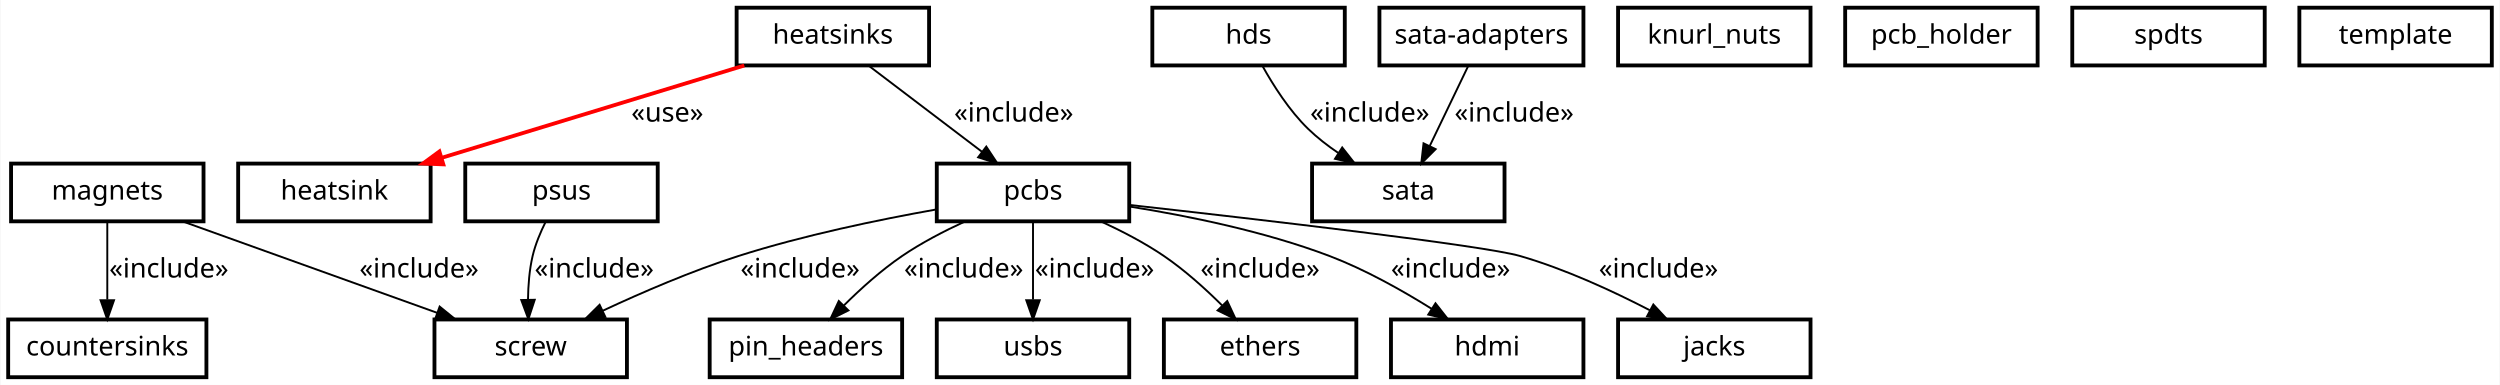
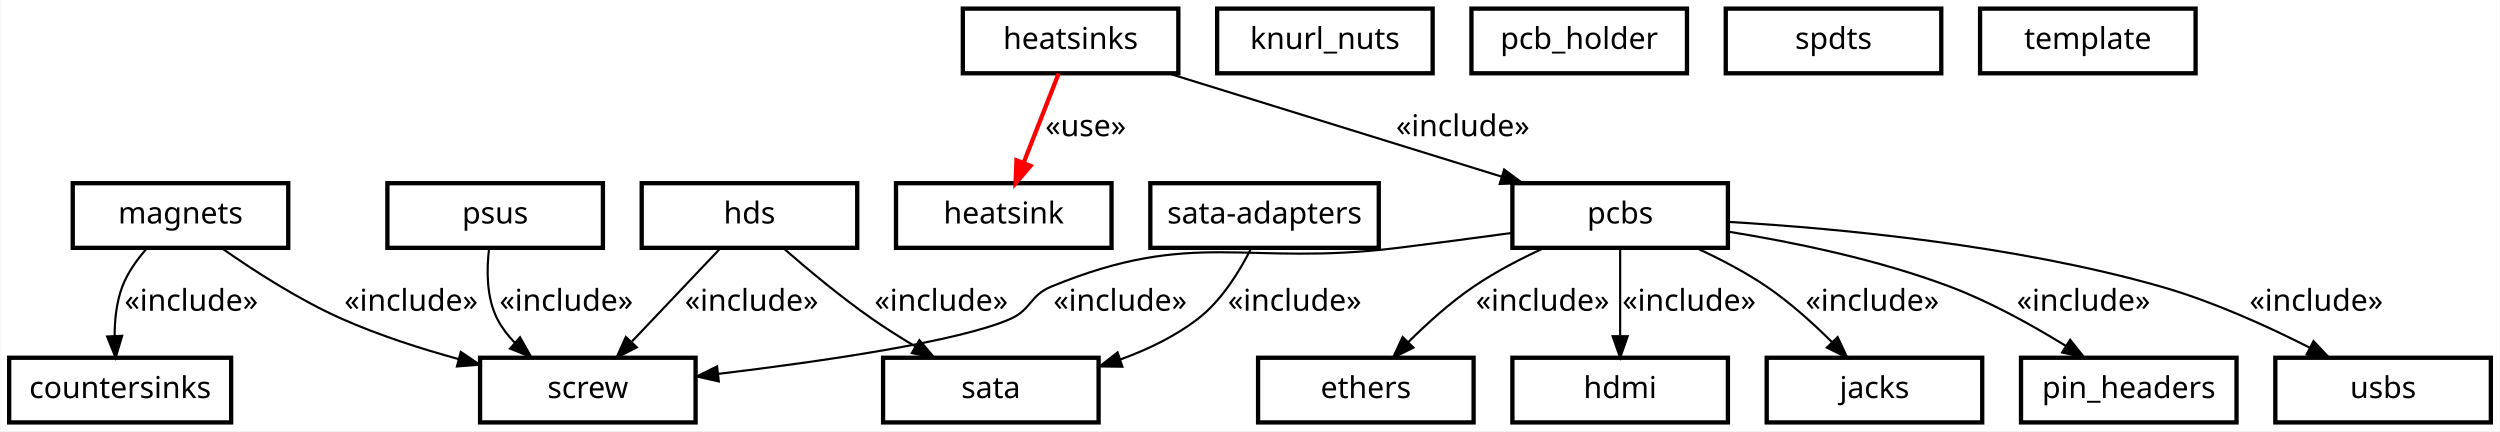
- <svg xmlns="http://www.w3.org/2000/svg" width="1299pt" height="200pt" viewBox="0.00 0.00 1298.50 200.00">
+ <svg xmlns="http://www.w3.org/2000/svg" width="1160pt" height="200pt" viewBox="0.00 0.00 1159.50 200.00">
  <g id="graph0" class="graph" transform="scale(1 1) rotate(0) translate(4 196)">
-     <polygon fill="white" stroke="transparent" points="-4,4 -4,-196 1294.5,-196 1294.5,4 -4,4" />
+     <polygon fill="white" stroke="transparent" points="-4,4 -4,-196 1155.5,-196 1155.5,4 -4,4" />
    <g id="node1" class="node">
      <polygon fill="white" stroke="black" stroke-width="2" points="103,-30 0,-30 0,0 103,0 103,-30" />
      <text text-anchor="middle" x="51.5" y="-11.3" font-family="Times-Roman" font-size="14.00">countersinks</text>
    </g>
    <g id="node2" class="node">
-       <polygon fill="white" stroke="black" stroke-width="2" points="700.5,-30 600.5,-30 600.5,0 700.5,0 700.5,-30" />
-       <text text-anchor="middle" x="650.5" y="-11.3" font-family="Times-Roman" font-size="14.00">ethers</text>
+       <polygon fill="white" stroke="black" stroke-width="2" points="679.5,-30 579.5,-30 579.5,0 679.5,0 679.5,-30" />
+       <text text-anchor="middle" x="629.5" y="-11.3" font-family="Times-Roman" font-size="14.00">ethers</text>
    </g>
    <g id="node3" class="node">
-       <polygon fill="white" stroke="black" stroke-width="2" points="818.5,-30 718.5,-30 718.5,0 818.5,0 818.5,-30" />
-       <text text-anchor="middle" x="768.5" y="-11.3" font-family="Times-Roman" font-size="14.00">hdmi</text>
+       <polygon fill="white" stroke="black" stroke-width="2" points="797.5,-30 697.5,-30 697.5,0 797.5,0 797.5,-30" />
+       <text text-anchor="middle" x="747.5" y="-11.3" font-family="Times-Roman" font-size="14.00">hdmi</text>
    </g>
    <g id="node4" class="node">
-       <polygon fill="white" stroke="black" stroke-width="2" points="694.5,-192 594.5,-192 594.5,-162 694.5,-162 694.5,-192" />
-       <text text-anchor="middle" x="644.5" y="-173.3" font-family="Times-Roman" font-size="14.00">hds</text>
+       <polygon fill="white" stroke="black" stroke-width="2" points="393.5,-111 293.5,-111 293.5,-81 393.5,-81 393.5,-111" />
+       <text text-anchor="middle" x="343.5" y="-92.3" font-family="Times-Roman" font-size="14.00">hds</text>
    </g>
    <g id="node15" class="node">
-       <polygon fill="white" stroke="black" stroke-width="2" points="777.5,-111 677.5,-111 677.5,-81 777.5,-81 777.5,-111" />
-       <text text-anchor="middle" x="727.5" y="-92.3" font-family="Times-Roman" font-size="14.00">sata</text>
+       <polygon fill="white" stroke="black" stroke-width="2" points="505.5,-30 405.5,-30 405.5,0 505.5,0 505.5,-30" />
+       <text text-anchor="middle" x="455.5" y="-11.3" font-family="Times-Roman" font-size="14.00">sata</text>
    </g>
    <g id="edge1" class="edge">
-       <path fill="none" stroke="black" d="M651.77,-161.66C657.32,-151.69 665.67,-138.52 675.5,-129 680.15,-124.5 685.53,-120.32 691.04,-116.58" />
-       <polygon fill="black" stroke="black" points="693.16,-119.38 699.71,-111.06 689.4,-113.47 693.16,-119.38" />
-       <text text-anchor="middle" x="707.5" y="-132.8" font-family="Times-Roman" font-size="14.00">«include»</text>
+       <path fill="none" stroke="black" d="M359.41,-80.7C370.55,-70.98 385.97,-58.11 400.5,-48 406.73,-43.66 413.58,-39.34 420.27,-35.35" />
+       <polygon fill="black" stroke="black" points="422.34,-38.19 429.22,-30.13 418.82,-32.15 422.34,-38.19" />
+       <text text-anchor="middle" x="432.5" y="-51.8" font-family="Times-Roman" font-size="14.00">«include»</text>
+     </g>
+     <g id="node16" class="node">
+       <polygon fill="white" stroke="black" stroke-width="2" points="318.5,-30 218.5,-30 218.5,0 318.5,0 318.5,-30" />
+       <text text-anchor="middle" x="268.5" y="-11.3" font-family="Times-Roman" font-size="14.00">screw</text>
+     </g>
+     <g id="edge2" class="edge">
+       <path fill="none" stroke="black" d="M330.09,-80.88C318.68,-68.86 302.11,-51.4 289.03,-37.62" />
+       <polygon fill="black" stroke="black" points="291.22,-34.84 281.79,-30 286.14,-39.66 291.22,-34.84" />
+       <text text-anchor="middle" x="344.5" y="-51.8" font-family="Times-Roman" font-size="14.00">«include»</text>
    </g>
    <g id="node5" class="node">
-       <polygon fill="white" stroke="black" stroke-width="2" points="219.5,-111 119.5,-111 119.5,-81 219.5,-81 219.5,-111" />
-       <text text-anchor="middle" x="169.5" y="-92.3" font-family="Times-Roman" font-size="14.00">heatsink</text>
+       <polygon fill="white" stroke="black" stroke-width="2" points="511.5,-111 411.5,-111 411.5,-81 511.5,-81 511.5,-111" />
+       <text text-anchor="middle" x="461.5" y="-92.3" font-family="Times-Roman" font-size="14.00">heatsink</text>
    </g>
    <g id="node6" class="node">
-       <polygon fill="white" stroke="black" stroke-width="2" points="478.5,-192 378.5,-192 378.5,-162 478.5,-162 478.5,-192" />
-       <text text-anchor="middle" x="428.5" y="-173.3" font-family="Times-Roman" font-size="14.00">heatsinks</text>
+       <polygon fill="white" stroke="black" stroke-width="2" points="542.5,-192 442.5,-192 442.5,-162 542.5,-162 542.5,-192" />
+       <text text-anchor="middle" x="492.5" y="-173.3" font-family="Times-Roman" font-size="14.00">heatsinks</text>
+     </g>
+     <g id="edge14" class="edge">
+       <path fill="none" stroke="red" stroke-width="2" d="M486.96,-161.88C482.46,-150.42 476.03,-134.02 470.75,-120.57" />
+       <polygon fill="red" stroke="red" stroke-width="2" points="473.91,-119.03 466.99,-111 467.39,-121.59 473.91,-119.03" />
+       <text text-anchor="middle" x="499.5" y="-132.8" font-family="Times-Roman" font-size="14.00">«use»</text>
+     </g>
+     <g id="node11" class="node">
+       <polygon fill="white" stroke="black" stroke-width="2" points="797.5,-111 697.5,-111 697.5,-81 797.5,-81 797.5,-111" />
+       <text text-anchor="middle" x="747.5" y="-92.3" font-family="Times-Roman" font-size="14.00">pcbs</text>
+     </g>
+     <g id="edge3" class="edge">
+       <path fill="none" stroke="black" d="M537.8,-161.97C581.09,-148.56 646.42,-128.32 692.64,-114" />
+       <polygon fill="black" stroke="black" points="693.68,-117.34 702.2,-111.03 691.61,-110.65 693.68,-117.34" />
+       <text text-anchor="middle" x="674.5" y="-132.8" font-family="Times-Roman" font-size="14.00">«include»</text>
+     </g>
+     <g id="node7" class="node">
+       <polygon fill="white" stroke="black" stroke-width="2" points="915.5,-30 815.5,-30 815.5,0 915.5,0 915.5,-30" />
+       <text text-anchor="middle" x="865.5" y="-11.3" font-family="Times-Roman" font-size="14.00">jacks</text>
+     </g>
+     <g id="node8" class="node">
+       <polygon fill="white" stroke="black" stroke-width="2" points="660.5,-192 560.5,-192 560.5,-162 660.5,-162 660.5,-192" />
+       <text text-anchor="middle" x="610.5" y="-173.3" font-family="Times-Roman" font-size="14.00">knurl_nuts</text>
+     </g>
+     <g id="node9" class="node">
+       <polygon fill="white" stroke="black" stroke-width="2" points="129.5,-111 29.5,-111 29.5,-81 129.5,-81 129.5,-111" />
+       <text text-anchor="middle" x="79.5" y="-92.3" font-family="Times-Roman" font-size="14.00">magnets</text>
+     </g>
+     <g id="edge4" class="edge">
+       <path fill="none" stroke="black" d="M63.93,-80.78C59.38,-75.66 54.97,-69.53 52.5,-63 49.8,-55.84 48.94,-47.62 48.94,-40.07" />
+       <polygon fill="black" stroke="black" points="52.44,-40.19 49.41,-30.04 45.44,-39.86 52.44,-40.19" />
+       <text text-anchor="middle" x="84.5" y="-51.8" font-family="Times-Roman" font-size="14.00">«include»</text>
+     </g>
+     <g id="edge5" class="edge">
+       <path fill="none" stroke="black" d="M98.69,-80.81C113.36,-70.52 134.41,-56.89 154.5,-48 171.55,-40.45 190.83,-34.24 208.62,-29.36" />
+       <polygon fill="black" stroke="black" points="209.55,-32.73 218.32,-26.78 207.76,-25.96 209.55,-32.73" />
+       <text text-anchor="middle" x="186.5" y="-51.8" font-family="Times-Roman" font-size="14.00">«include»</text>
+     </g>
+     <g id="node10" class="node">
+       <polygon fill="white" stroke="black" stroke-width="2" points="778.5,-192 678.5,-192 678.5,-162 778.5,-162 778.5,-192" />
+       <text text-anchor="middle" x="728.5" y="-173.3" font-family="Times-Roman" font-size="14.00">pcb_holder</text>
+     </g>
+     <g id="edge6" class="edge">
+       <path fill="none" stroke="black" d="M712.11,-80.9C701.25,-75.91 689.53,-69.82 679.5,-63 668.68,-55.64 657.94,-45.95 649.21,-37.27" />
+       <polygon fill="black" stroke="black" points="651.59,-34.7 642.09,-30 646.58,-39.6 651.59,-34.7" />
+       <text text-anchor="middle" x="711.5" y="-51.8" font-family="Times-Roman" font-size="14.00">«include»</text>
+     </g>
+     <g id="edge7" class="edge">
+       <path fill="none" stroke="black" d="M747.5,-80.88C747.5,-69.64 747.5,-53.66 747.5,-40.37" />
+       <polygon fill="black" stroke="black" points="751,-40 747.5,-30 744,-40 751,-40" />
+       <text text-anchor="middle" x="779.5" y="-51.8" font-family="Times-Roman" font-size="14.00">«include»</text>
+     </g>
+     <g id="edge8" class="edge">
+       <path fill="none" stroke="black" d="M782.89,-80.9C793.75,-75.91 805.47,-69.82 815.5,-63 826.32,-55.64 837.06,-45.95 845.79,-37.27" />
+       <polygon fill="black" stroke="black" points="848.42,-39.6 852.91,-30 843.41,-34.7 848.42,-39.6" />
+       <text text-anchor="middle" x="864.5" y="-51.8" font-family="Times-Roman" font-size="14.00">«include»</text>
+     </g>
+     <g id="node12" class="node">
+       <polygon fill="white" stroke="black" stroke-width="2" points="1033.5,-30 933.5,-30 933.5,0 1033.5,0 1033.5,-30" />
+       <text text-anchor="middle" x="983.5" y="-11.3" font-family="Times-Roman" font-size="14.00">pin_headers</text>
+     </g>
+     <g id="edge9" class="edge">
+       <path fill="none" stroke="black" d="M797.52,-88.54C827.95,-83.63 867.24,-75.55 900.5,-63 919.28,-55.92 938.88,-45 954.32,-35.48" />
+       <polygon fill="black" stroke="black" points="956.3,-38.36 962.89,-30.07 952.57,-32.44 956.3,-38.36" />
+       <text text-anchor="middle" x="962.5" y="-51.8" font-family="Times-Roman" font-size="14.00">«include»</text>
+     </g>
+     <g id="edge10" class="edge">
+       <path fill="none" stroke="black" d="M697.5,-87.96C680.67,-85.66 661.78,-83.14 644.5,-81 573.04,-72.15 550.1,-90.36 483.5,-63 473.55,-58.91 474.35,-52.34 464.5,-48 440.79,-37.55 377.35,-28.34 329.01,-22.52" />
+       <polygon fill="black" stroke="black" points="329.29,-19.02 318.95,-21.33 328.47,-25.98 329.29,-19.02" />
+       <text text-anchor="middle" x="515.5" y="-51.8" font-family="Times-Roman" font-size="14.00">«include»</text>
+     </g>
+     <g id="node19" class="node">
+       <polygon fill="white" stroke="black" stroke-width="2" points="1151.5,-30 1051.5,-30 1051.5,0 1151.5,0 1151.5,-30" />
+       <text text-anchor="middle" x="1101.5" y="-11.3" font-family="Times-Roman" font-size="14.00">usbs</text>
+     </g>
+     <g id="edge11" class="edge">
+       <path fill="none" stroke="black" d="M797.92,-93.03C849.25,-89.99 930.69,-82.31 998.5,-63 1022.38,-56.2 1047.77,-44.66 1067.37,-34.73" />
+       <polygon fill="black" stroke="black" points="1069.22,-37.71 1076.5,-30 1066.01,-31.49 1069.22,-37.71" />
+       <text text-anchor="middle" x="1070.5" y="-51.8" font-family="Times-Roman" font-size="14.00">«include»</text>
+     </g>
+     <g id="node13" class="node">
+       <polygon fill="white" stroke="black" stroke-width="2" points="275.5,-111 175.5,-111 175.5,-81 275.5,-81 275.5,-111" />
+       <text text-anchor="middle" x="225.5" y="-92.3" font-family="Times-Roman" font-size="14.00">psus</text>
+     </g>
+     <g id="edge12" class="edge">
+       <path fill="none" stroke="black" d="M222.69,-80.65C221.5,-70.91 221.39,-58.04 226.5,-48 228.57,-43.94 231.41,-40.25 234.66,-36.93" />
+       <polygon fill="black" stroke="black" points="237.03,-39.51 242.26,-30.3 232.43,-34.24 237.03,-39.51" />
+       <text text-anchor="middle" x="258.5" y="-51.8" font-family="Times-Roman" font-size="14.00">«include»</text>
+     </g>
+     <g id="node14" class="node">
+       <polygon fill="white" stroke="black" stroke-width="2" points="635.5,-111 529.5,-111 529.5,-81 635.5,-81 635.5,-111" />
+       <text text-anchor="middle" x="582.5" y="-92.3" font-family="Times-Roman" font-size="14.00">sata-adapters</text>
    </g>
    <g id="edge13" class="edge">
-       <path fill="none" stroke="red" stroke-width="2" d="M382.49,-161.97C338.52,-148.56 272.17,-128.32 225.22,-114" />
-       <polygon fill="red" stroke="red" stroke-width="2" points="226.1,-110.6 215.51,-111.03 224.06,-117.3 226.1,-110.6" />
-       <text text-anchor="middle" x="342.5" y="-132.8" font-family="Times-Roman" font-size="14.00">«use»</text>
-     </g>
-     <g id="node11" class="node">
-       <polygon fill="white" stroke="black" stroke-width="2" points="582.5,-111 482.5,-111 482.5,-81 582.5,-81 582.5,-111" />
-       <text text-anchor="middle" x="532.5" y="-92.3" font-family="Times-Roman" font-size="14.00">pcbs</text>
-     </g>
-     <g id="edge2" class="edge">
-       <path fill="none" stroke="black" d="M447.09,-161.88C463.51,-149.41 487.63,-131.09 506.05,-117.09" />
-       <polygon fill="black" stroke="black" points="508.22,-119.84 514.07,-111 503.99,-114.26 508.22,-119.84" />
-       <text text-anchor="middle" x="522.5" y="-132.8" font-family="Times-Roman" font-size="14.00">«include»</text>
-     </g>
-     <g id="node7" class="node">
-       <polygon fill="white" stroke="black" stroke-width="2" points="936.5,-30 836.5,-30 836.5,0 936.5,0 936.5,-30" />
-       <text text-anchor="middle" x="886.5" y="-11.3" font-family="Times-Roman" font-size="14.00">jacks</text>
-     </g>
-     <g id="node8" class="node">
-       <polygon fill="white" stroke="black" stroke-width="2" points="936.5,-192 836.5,-192 836.5,-162 936.5,-162 936.5,-192" />
-       <text text-anchor="middle" x="886.5" y="-173.3" font-family="Times-Roman" font-size="14.00">knurl_nuts</text>
-     </g>
-     <g id="node9" class="node">
-       <polygon fill="white" stroke="black" stroke-width="2" points="101.5,-111 1.5,-111 1.5,-81 101.5,-81 101.5,-111" />
-       <text text-anchor="middle" x="51.5" y="-92.3" font-family="Times-Roman" font-size="14.00">magnets</text>
-     </g>
-     <g id="edge3" class="edge">
-       <path fill="none" stroke="black" d="M51.5,-80.88C51.5,-69.64 51.5,-53.66 51.5,-40.37" />
-       <polygon fill="black" stroke="black" points="55,-40 51.5,-30 48,-40 55,-40" />
-       <text text-anchor="middle" x="83.5" y="-51.8" font-family="Times-Roman" font-size="14.00">«include»</text>
-     </g>
-     <g id="node16" class="node">
-       <polygon fill="white" stroke="black" stroke-width="2" points="321.5,-30 221.5,-30 221.5,0 321.5,0 321.5,-30" />
-       <text text-anchor="middle" x="271.5" y="-11.3" font-family="Times-Roman" font-size="14.00">screw</text>
-     </g>
-     <g id="edge4" class="edge">
-       <path fill="none" stroke="black" d="M90.58,-80.97C127.54,-67.7 183.12,-47.74 222.91,-33.45" />
-       <polygon fill="black" stroke="black" points="224.19,-36.71 232.42,-30.03 221.82,-30.12 224.19,-36.71" />
-       <text text-anchor="middle" x="213.5" y="-51.8" font-family="Times-Roman" font-size="14.00">«include»</text>
-     </g>
-     <g id="node10" class="node">
-       <polygon fill="white" stroke="black" stroke-width="2" points="1054.5,-192 954.5,-192 954.5,-162 1054.5,-162 1054.5,-192" />
-       <text text-anchor="middle" x="1004.5" y="-173.3" font-family="Times-Roman" font-size="14.00">pcb_holder</text>
-     </g>
-     <g id="edge5" class="edge">
-       <path fill="none" stroke="black" d="M567.89,-80.9C578.75,-75.91 590.47,-69.82 600.5,-63 611.32,-55.64 622.06,-45.95 630.79,-37.27" />
-       <polygon fill="black" stroke="black" points="633.42,-39.6 637.91,-30 628.41,-34.7 633.42,-39.6" />
-       <text text-anchor="middle" x="650.5" y="-51.8" font-family="Times-Roman" font-size="14.00">«include»</text>
-     </g>
-     <g id="edge6" class="edge">
-       <path fill="none" stroke="black" d="M582.52,-88.7C613.21,-83.83 652.93,-75.74 686.5,-63 705.1,-55.94 724.46,-45.03 739.71,-35.5" />
-       <polygon fill="black" stroke="black" points="741.63,-38.42 748.17,-30.09 737.86,-32.53 741.63,-38.42" />
-       <text text-anchor="middle" x="749.5" y="-51.8" font-family="Times-Roman" font-size="14.00">«include»</text>
-     </g>
-     <g id="edge7" class="edge">
-       <path fill="none" stroke="black" d="M582.52,-89.51C650.68,-81.91 766.49,-68.48 785.5,-63 808.98,-56.23 833.88,-44.7 853.08,-34.75" />
-       <polygon fill="black" stroke="black" points="854.82,-37.79 862.02,-30.02 851.54,-31.61 854.82,-37.79" />
-       <text text-anchor="middle" x="857.5" y="-51.8" font-family="Times-Roman" font-size="14.00">«include»</text>
-     </g>
-     <g id="node12" class="node">
-       <polygon fill="white" stroke="black" stroke-width="2" points="464.5,-30 364.5,-30 364.5,0 464.5,0 464.5,-30" />
-       <text text-anchor="middle" x="414.5" y="-11.3" font-family="Times-Roman" font-size="14.00">pin_headers</text>
-     </g>
-     <g id="edge8" class="edge">
-       <path fill="none" stroke="black" d="M497.11,-80.9C486.25,-75.91 474.53,-69.82 464.5,-63 453.68,-55.64 442.94,-45.95 434.21,-37.27" />
-       <polygon fill="black" stroke="black" points="436.59,-34.7 427.09,-30 431.58,-39.6 436.59,-34.7" />
-       <text text-anchor="middle" x="496.5" y="-51.8" font-family="Times-Roman" font-size="14.00">«include»</text>
-     </g>
-     <g id="edge9" class="edge">
-       <path fill="none" stroke="black" d="M482.22,-87.16C452.04,-81.79 413.11,-73.71 379.5,-63 355.45,-55.34 329.48,-44.14 309.03,-34.59" />
-       <polygon fill="black" stroke="black" points="310.3,-31.32 299.77,-30.2 307.3,-37.65 310.3,-31.32" />
-       <text text-anchor="middle" x="411.5" y="-51.8" font-family="Times-Roman" font-size="14.00">«include»</text>
-     </g>
-     <g id="node19" class="node">
-       <polygon fill="white" stroke="black" stroke-width="2" points="582.5,-30 482.5,-30 482.5,0 582.5,0 582.5,-30" />
-       <text text-anchor="middle" x="532.5" y="-11.3" font-family="Times-Roman" font-size="14.00">usbs</text>
-     </g>
-     <g id="edge10" class="edge">
-       <path fill="none" stroke="black" d="M532.5,-80.88C532.5,-69.64 532.5,-53.66 532.5,-40.37" />
-       <polygon fill="black" stroke="black" points="536,-40 532.5,-30 529,-40 536,-40" />
-       <text text-anchor="middle" x="564.5" y="-51.8" font-family="Times-Roman" font-size="14.00">«include»</text>
-     </g>
-     <g id="node13" class="node">
-       <polygon fill="white" stroke="black" stroke-width="2" points="337.5,-111 237.5,-111 237.5,-81 337.5,-81 337.5,-111" />
-       <text text-anchor="middle" x="287.5" y="-92.3" font-family="Times-Roman" font-size="14.00">psus</text>
-     </g>
-     <g id="edge11" class="edge">
-       <path fill="none" stroke="black" d="M279.29,-80.81C276.6,-75.41 273.93,-69.09 272.5,-63 270.8,-55.74 270.19,-47.67 270.1,-40.3" />
-       <polygon fill="black" stroke="black" points="273.6,-40.24 270.29,-30.18 266.6,-40.11 273.6,-40.24" />
-       <text text-anchor="middle" x="304.5" y="-51.8" font-family="Times-Roman" font-size="14.00">«include»</text>
-     </g>
-     <g id="node14" class="node">
-       <polygon fill="white" stroke="black" stroke-width="2" points="818.5,-192 712.5,-192 712.5,-162 818.5,-162 818.5,-192" />
-       <text text-anchor="middle" x="765.5" y="-173.3" font-family="Times-Roman" font-size="14.00">sata-adapters</text>
-     </g>
-     <g id="edge12" class="edge">
-       <path fill="none" stroke="black" d="M758.71,-161.88C753.14,-150.31 745.15,-133.7 738.65,-120.18" />
-       <polygon fill="black" stroke="black" points="741.72,-118.5 734.23,-111 735.42,-121.53 741.72,-118.5" />
-       <text text-anchor="middle" x="782.5" y="-132.8" font-family="Times-Roman" font-size="14.00">«include»</text>
+       <path fill="none" stroke="black" d="M576.3,-80.81C571.08,-70.37 562.66,-56.57 551.5,-48 540.95,-39.9 528.25,-33.79 515.58,-29.21" />
+       <polygon fill="black" stroke="black" points="516.54,-25.84 505.94,-25.99 514.32,-32.48 516.54,-25.84" />
+       <text text-anchor="middle" x="596.5" y="-51.8" font-family="Times-Roman" font-size="14.00">«include»</text>
    </g>
    <g id="node17" class="node">
-       <polygon fill="white" stroke="black" stroke-width="2" points="1172.5,-192 1072.5,-192 1072.5,-162 1172.5,-162 1172.5,-192" />
-       <text text-anchor="middle" x="1122.5" y="-173.3" font-family="Times-Roman" font-size="14.00">spdts</text>
+       <polygon fill="white" stroke="black" stroke-width="2" points="896.5,-192 796.5,-192 796.5,-162 896.5,-162 896.5,-192" />
+       <text text-anchor="middle" x="846.5" y="-173.3" font-family="Times-Roman" font-size="14.00">spdts</text>
    </g>
    <g id="node18" class="node">
-       <polygon fill="white" stroke="black" stroke-width="2" points="1290.5,-192 1190.5,-192 1190.5,-162 1290.5,-162 1290.5,-192" />
-       <text text-anchor="middle" x="1240.5" y="-173.3" font-family="Times-Roman" font-size="14.00">template</text>
+       <polygon fill="white" stroke="black" stroke-width="2" points="1014.5,-192 914.5,-192 914.5,-162 1014.5,-162 1014.5,-192" />
+       <text text-anchor="middle" x="964.5" y="-173.3" font-family="Times-Roman" font-size="14.00">template</text>
    </g>
  </g>
</svg>
